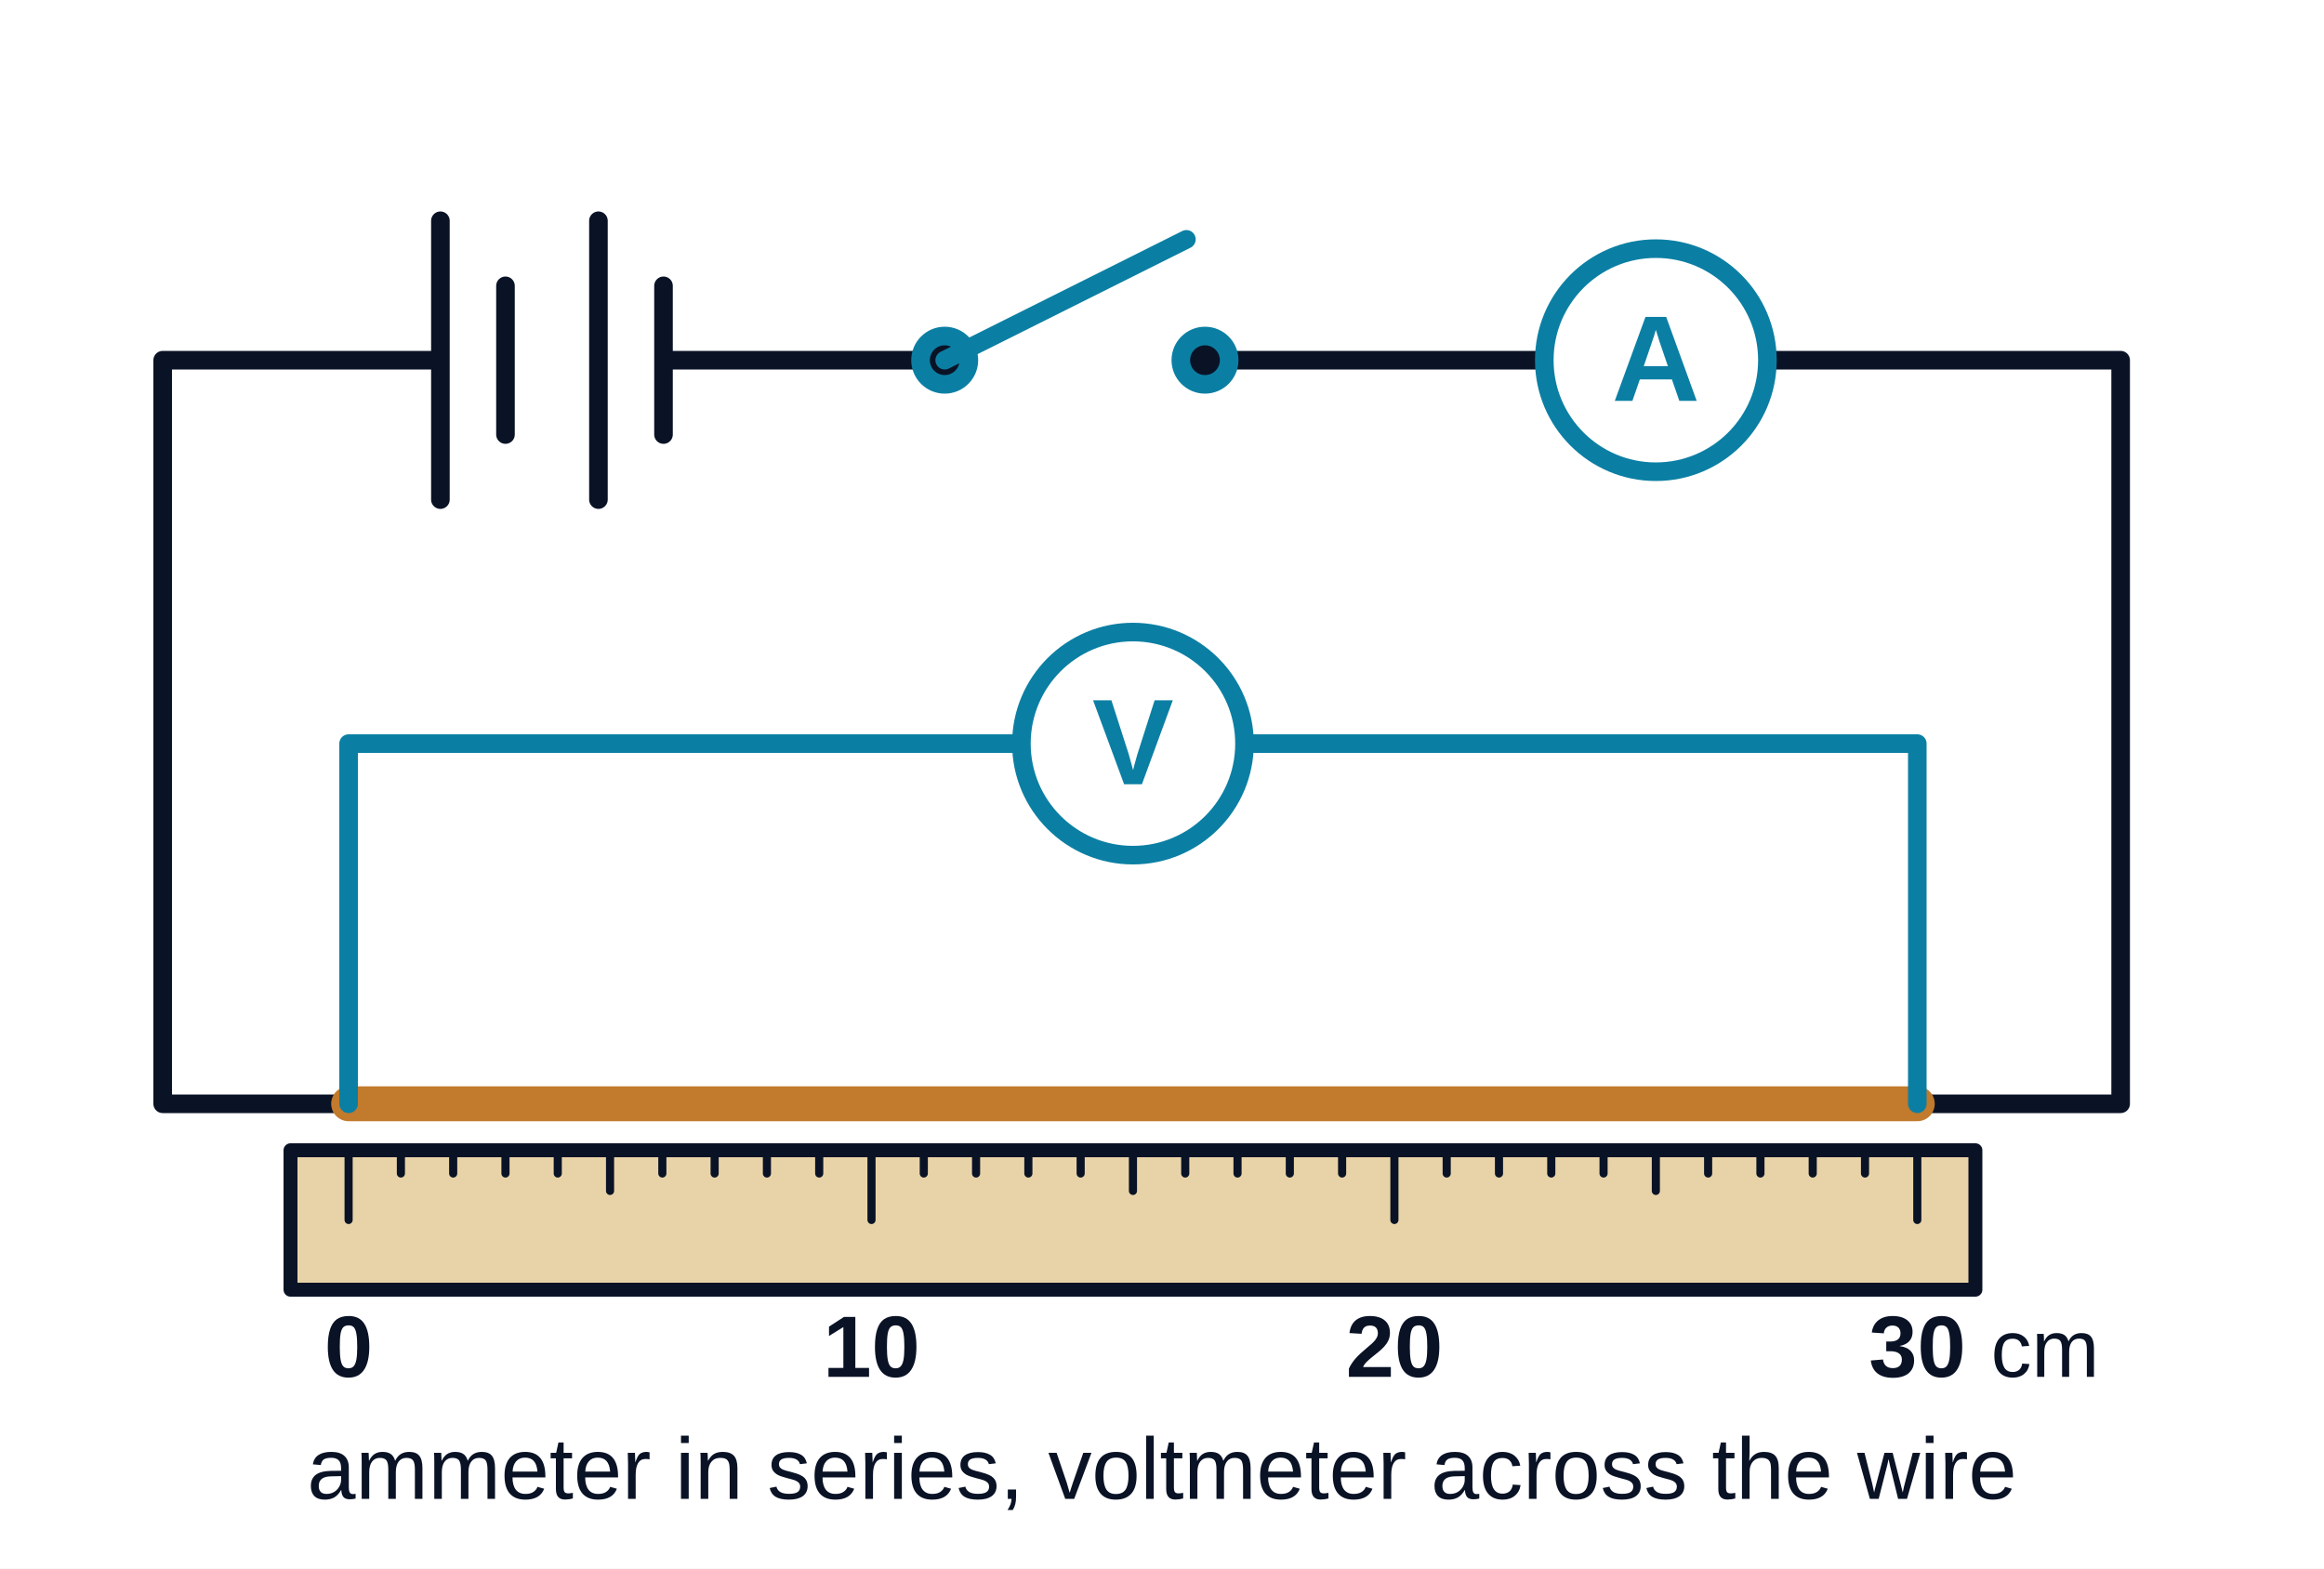
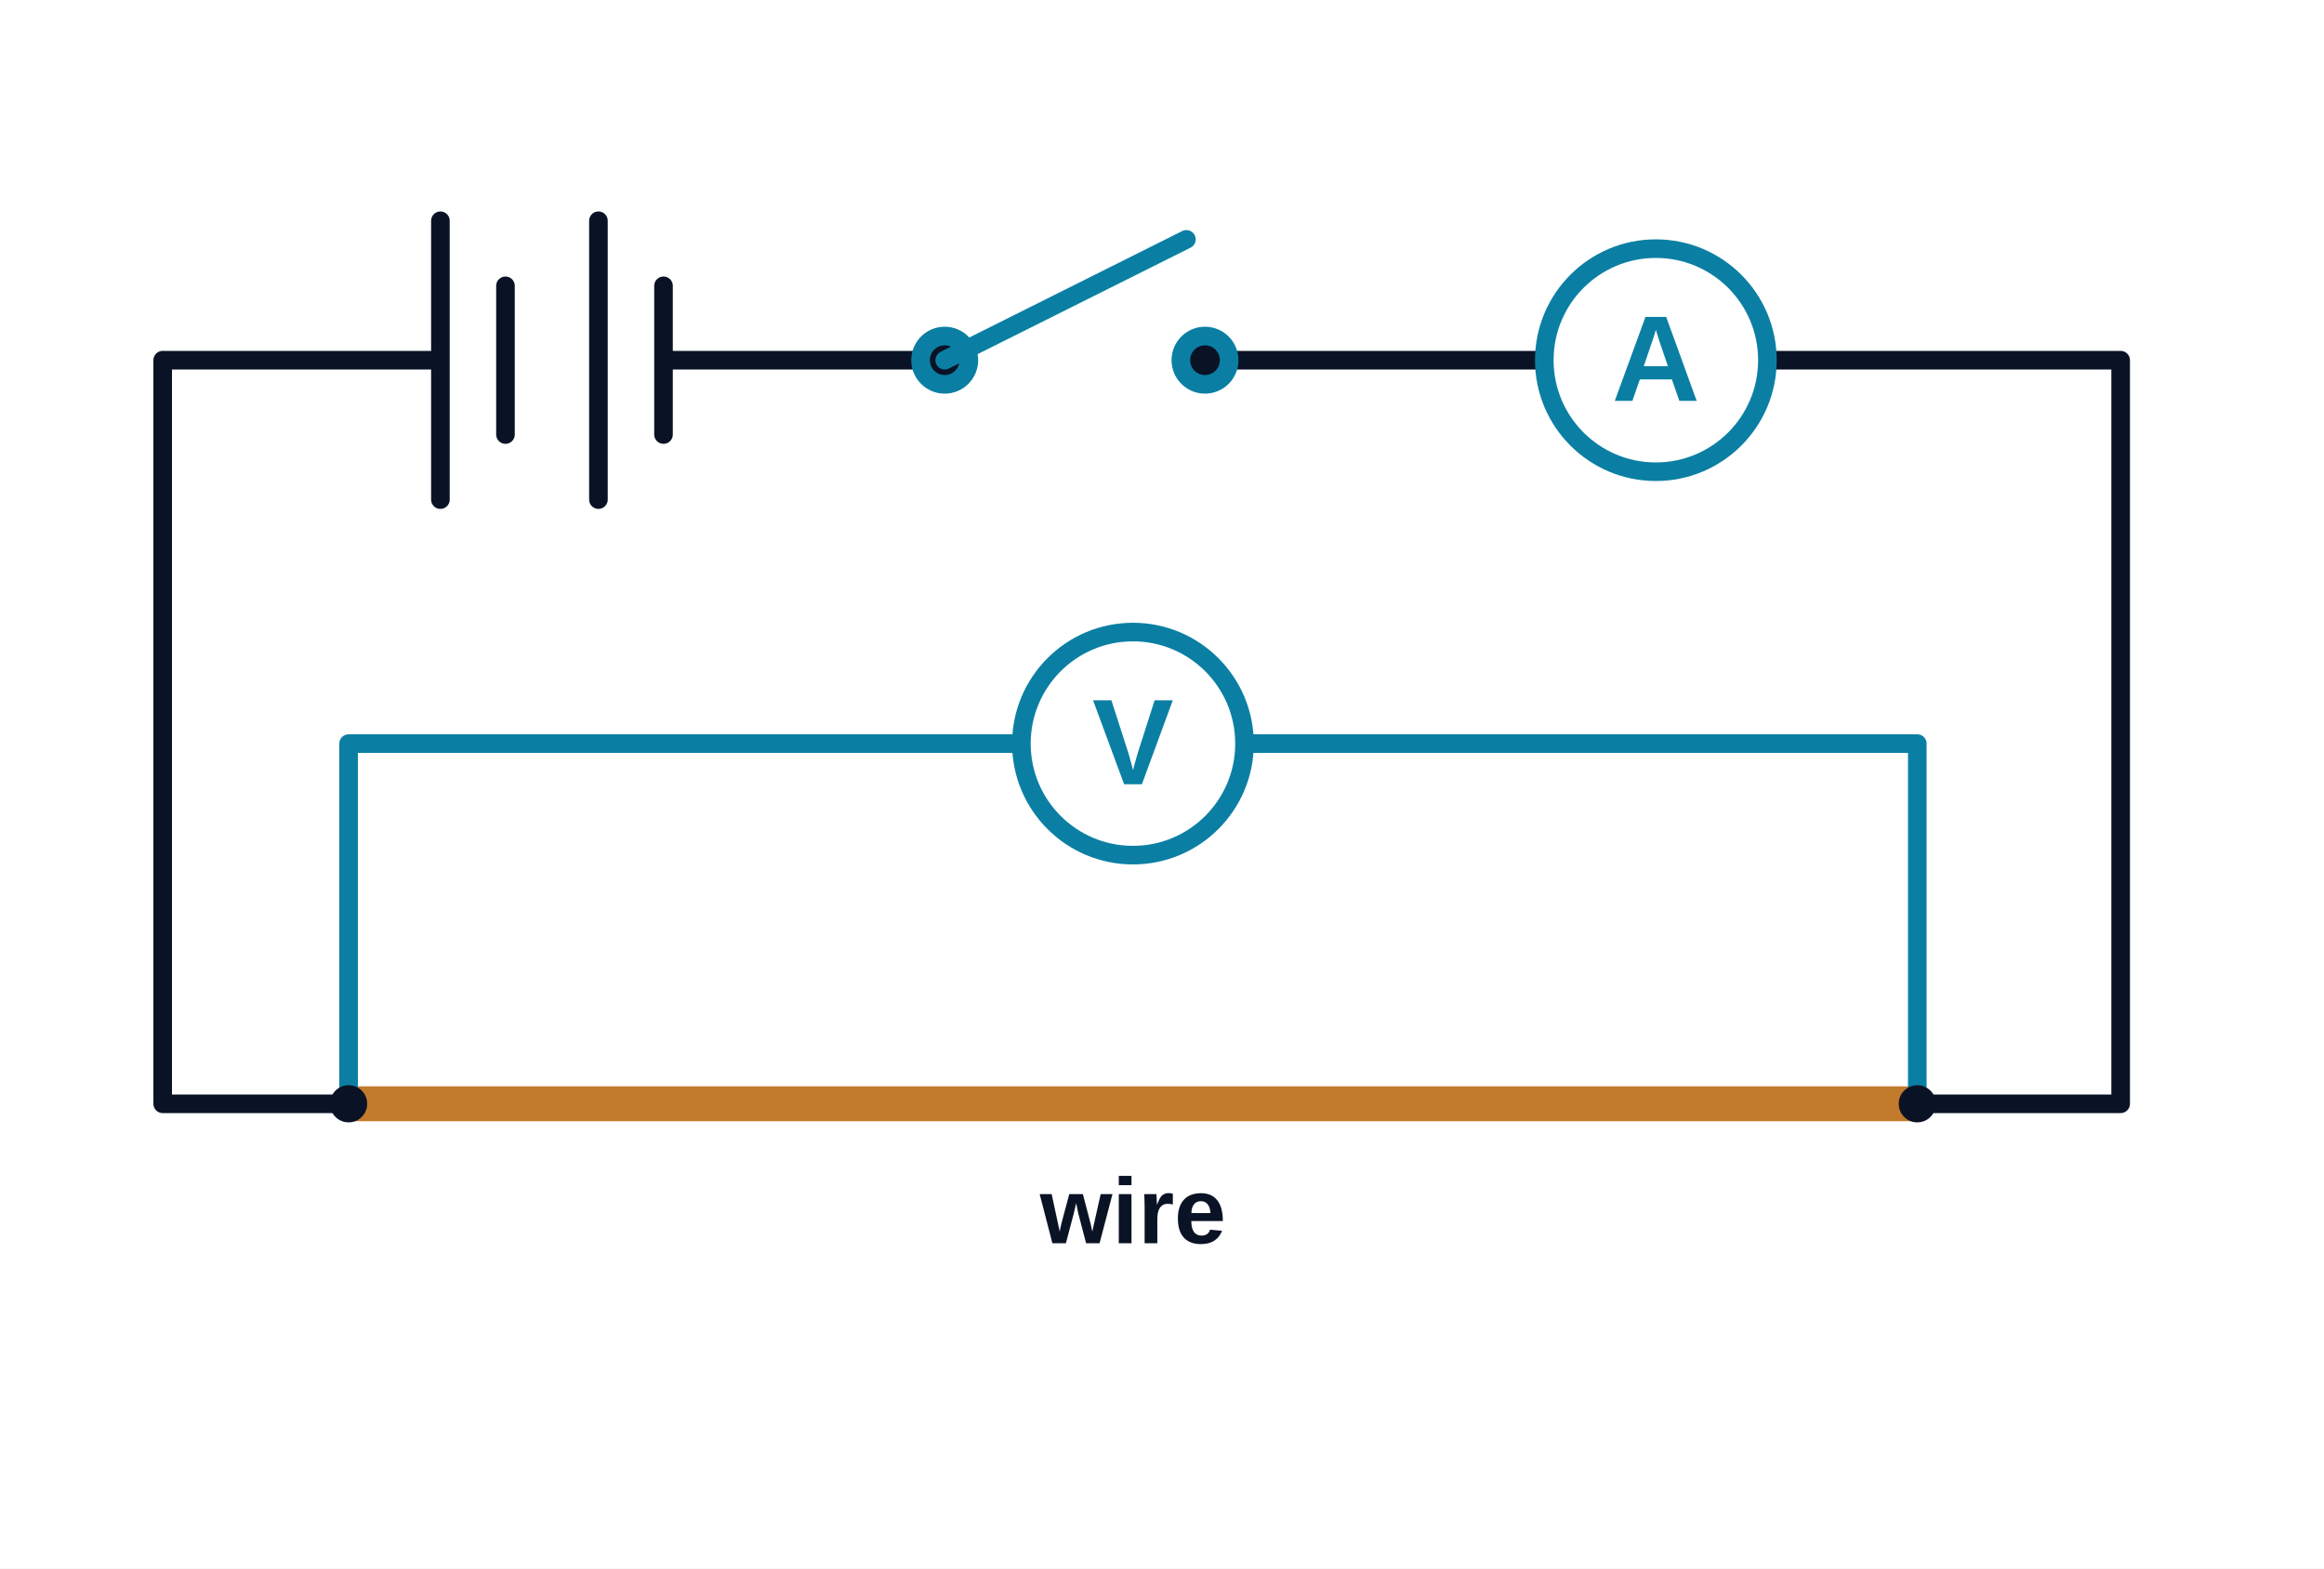
<svg xmlns="http://www.w3.org/2000/svg" viewBox="0 0 400 270" width="400" height="270" role="img" font-family="Arial, Helvetica, sans-serif" fill="none" stroke="#0a1326" stroke-width="3.2" stroke-linecap="round" stroke-linejoin="round">
  <rect width="400" height="270" fill="#ffffff" stroke="none" />
  <path d="M60 190 H28 V62 H365 V190 H330" stroke="#0a1326" stroke-width="3.2" fill="none" />
  <line x1="60" y1="190" x2="330" y2="190" stroke="#c27a2c" stroke-width="6" />
  <g transform="translate(95 62) rotate(0) scale(1.6)" stroke="#0a1326" stroke-width="2">
    <rect x="-12" y="-5" width="24" height="10" fill="#ffffff" stroke="none" />
    <line x1="-12" y1="-15" x2="-12" y2="15" />
    <line x1="-5" y1="-8" x2="-5" y2="8" />
    <line x1="5" y1="-15" x2="5" y2="15" />
    <line x1="12" y1="-8" x2="12" y2="8" />
  </g>
  <g transform="translate(185 62) rotate(0) scale(1.6)" stroke="#0b7fa3" stroke-width="2">
    <rect x="-14" y="-5" width="28" height="10" fill="#ffffff" stroke="none" />
    <circle cx="-14" cy="0" r="2.6" fill="#0a1326" />
    <circle cx="14" cy="0" r="2.6" fill="#0a1326" />
    <line x1="-14" y1="0" x2="12" y2="-13" />
  </g>
  <g transform="translate(285 62) rotate(0) scale(1.6)" stroke="#0b7fa3" stroke-width="2">
    <rect x="-12" y="-5" width="24" height="10" fill="#ffffff" stroke="none" />
    <circle r="12" />
  </g>
  <text x="285" y="69" text-anchor="middle" font-size="21" font-weight="700" fill="#0b7fa3" stroke="none">A</text>
  <path d="M60 190 V128 H176" stroke="#0b7fa3" stroke-width="3.2" fill="none" />
  <path d="M214 128 H330 V190" stroke="#0b7fa3" stroke-width="3.2" fill="none" />
  <g transform="translate(195 128) rotate(0) scale(1.6)" stroke="#0b7fa3" stroke-width="2">
    <rect x="-12" y="-5" width="24" height="10" fill="#ffffff" stroke="none" />
    <circle r="12" />
  </g>
  <text x="195" y="135" text-anchor="middle" font-size="21" font-weight="700" fill="#0b7fa3" stroke="none">V</text>
-   <rect x="50" y="198" width="290" height="24" fill="#e8d3a8" stroke="#0a1326" stroke-width="2.4" />
-   <line x1="60" y1="198" x2="60" y2="210" stroke="#0a1326" stroke-width="1.4" />
-   <line x1="69" y1="198" x2="69" y2="202" stroke="#0a1326" stroke-width="1.4" />
-   <line x1="78" y1="198" x2="78" y2="202" stroke="#0a1326" stroke-width="1.4" />
-   <line x1="87" y1="198" x2="87" y2="202" stroke="#0a1326" stroke-width="1.4" />
-   <line x1="96" y1="198" x2="96" y2="202" stroke="#0a1326" stroke-width="1.4" />
-   <line x1="105" y1="198" x2="105" y2="205" stroke="#0a1326" stroke-width="1.4" />
-   <line x1="114" y1="198" x2="114" y2="202" stroke="#0a1326" stroke-width="1.4" />
-   <line x1="123" y1="198" x2="123" y2="202" stroke="#0a1326" stroke-width="1.4" />
-   <line x1="132" y1="198" x2="132" y2="202" stroke="#0a1326" stroke-width="1.4" />
-   <line x1="141" y1="198" x2="141" y2="202" stroke="#0a1326" stroke-width="1.4" />
-   <line x1="150" y1="198" x2="150" y2="210" stroke="#0a1326" stroke-width="1.4" />
-   <line x1="159" y1="198" x2="159" y2="202" stroke="#0a1326" stroke-width="1.4" />
-   <line x1="168" y1="198" x2="168" y2="202" stroke="#0a1326" stroke-width="1.4" />
-   <line x1="177" y1="198" x2="177" y2="202" stroke="#0a1326" stroke-width="1.4" />
-   <line x1="186" y1="198" x2="186" y2="202" stroke="#0a1326" stroke-width="1.4" />
-   <line x1="195" y1="198" x2="195" y2="205" stroke="#0a1326" stroke-width="1.4" />
-   <line x1="204" y1="198" x2="204" y2="202" stroke="#0a1326" stroke-width="1.4" />
-   <line x1="213" y1="198" x2="213" y2="202" stroke="#0a1326" stroke-width="1.4" />
-   <line x1="222" y1="198" x2="222" y2="202" stroke="#0a1326" stroke-width="1.4" />
-   <line x1="231" y1="198" x2="231" y2="202" stroke="#0a1326" stroke-width="1.4" />
-   <line x1="240" y1="198" x2="240" y2="210" stroke="#0a1326" stroke-width="1.4" />
-   <line x1="249" y1="198" x2="249" y2="202" stroke="#0a1326" stroke-width="1.4" />
-   <line x1="258" y1="198" x2="258" y2="202" stroke="#0a1326" stroke-width="1.4" />
-   <line x1="267" y1="198" x2="267" y2="202" stroke="#0a1326" stroke-width="1.4" />
-   <line x1="276" y1="198" x2="276" y2="202" stroke="#0a1326" stroke-width="1.4" />
-   <line x1="285" y1="198" x2="285" y2="205" stroke="#0a1326" stroke-width="1.4" />
-   <line x1="294" y1="198" x2="294" y2="202" stroke="#0a1326" stroke-width="1.4" />
-   <line x1="303" y1="198" x2="303" y2="202" stroke="#0a1326" stroke-width="1.4" />
-   <line x1="312" y1="198" x2="312" y2="202" stroke="#0a1326" stroke-width="1.4" />
-   <line x1="321" y1="198" x2="321" y2="202" stroke="#0a1326" stroke-width="1.4" />
-   <line x1="330" y1="198" x2="330" y2="210" stroke="#0a1326" stroke-width="1.4" />
-   <text x="60" y="237" text-anchor="middle" font-size="15" font-weight="700" fill="#0a1326" stroke="none">0</text>
-   <text x="150" y="237" text-anchor="middle" font-size="15" font-weight="700" fill="#0a1326" stroke="none">10</text>
-   <text x="240" y="237" text-anchor="middle" font-size="15" font-weight="700" fill="#0a1326" stroke="none">20</text>
-   <text x="330" y="237" text-anchor="middle" font-size="15" font-weight="700" fill="#0a1326" stroke="none">30</text>
-   <text x="352" y="237" text-anchor="middle" font-size="14" font-weight="400" fill="#0a1326" stroke="none">cm</text>
-   <text x="200" y="258" text-anchor="middle" font-size="15" font-weight="400" fill="#0a1326" stroke="none">ammeter in series, voltmeter across the wire</text>
+   <circle cx="60" cy="190" r="3.2" fill="#0a1326" stroke="none" />
+   <circle cx="330" cy="190" r="3.2" fill="#0a1326" stroke="none" />
+   <text x="195" y="214" text-anchor="middle" font-size="16" font-weight="700" fill="#0a1326" stroke="none">wire</text>
</svg>
